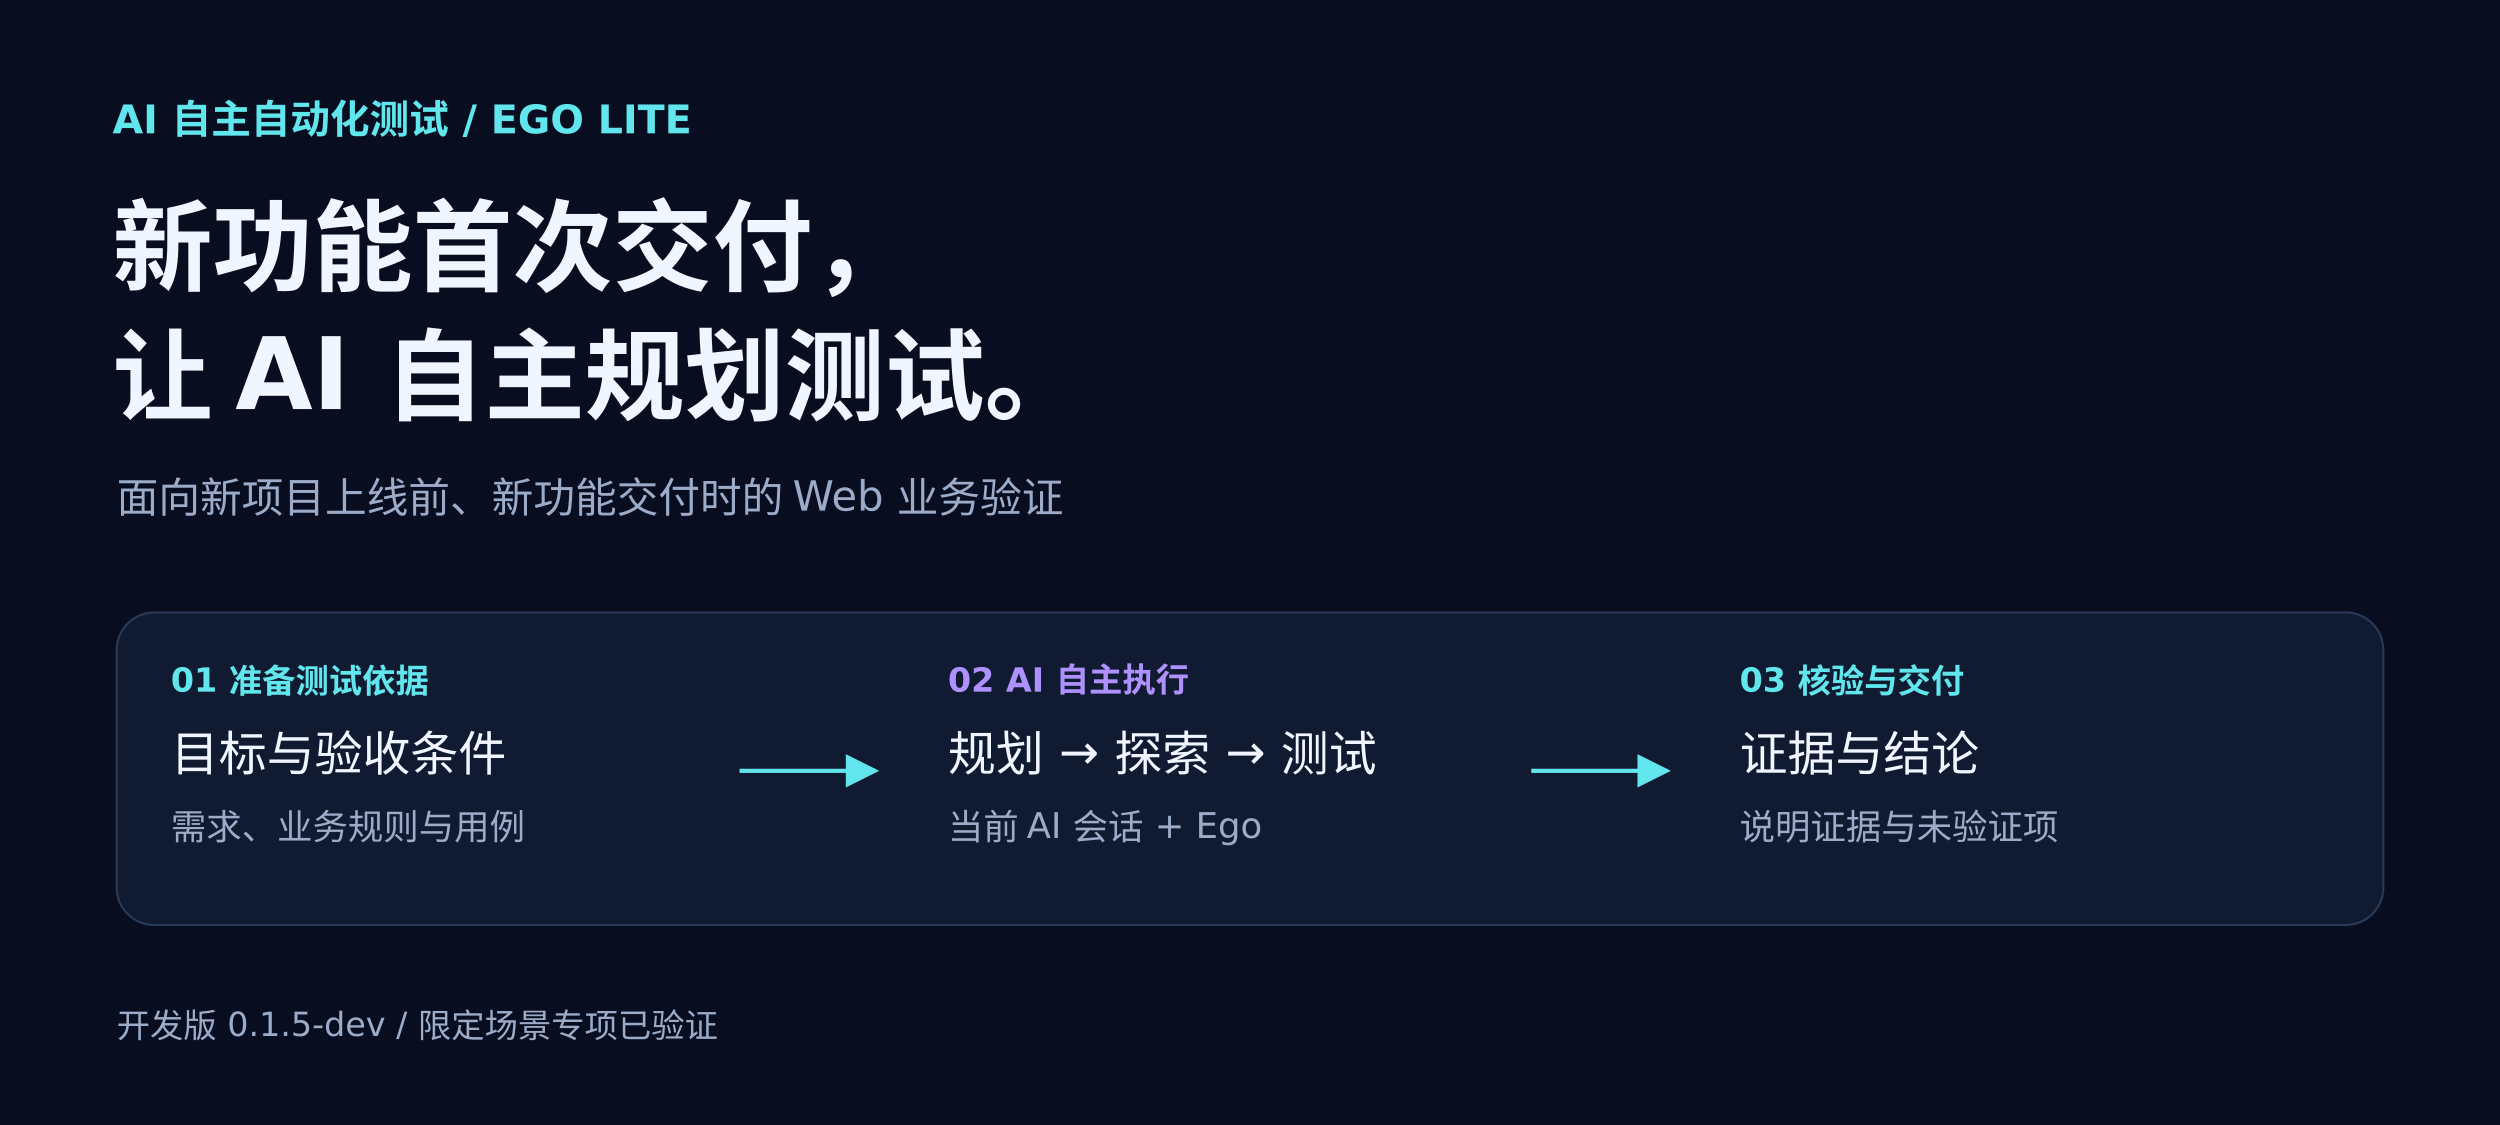
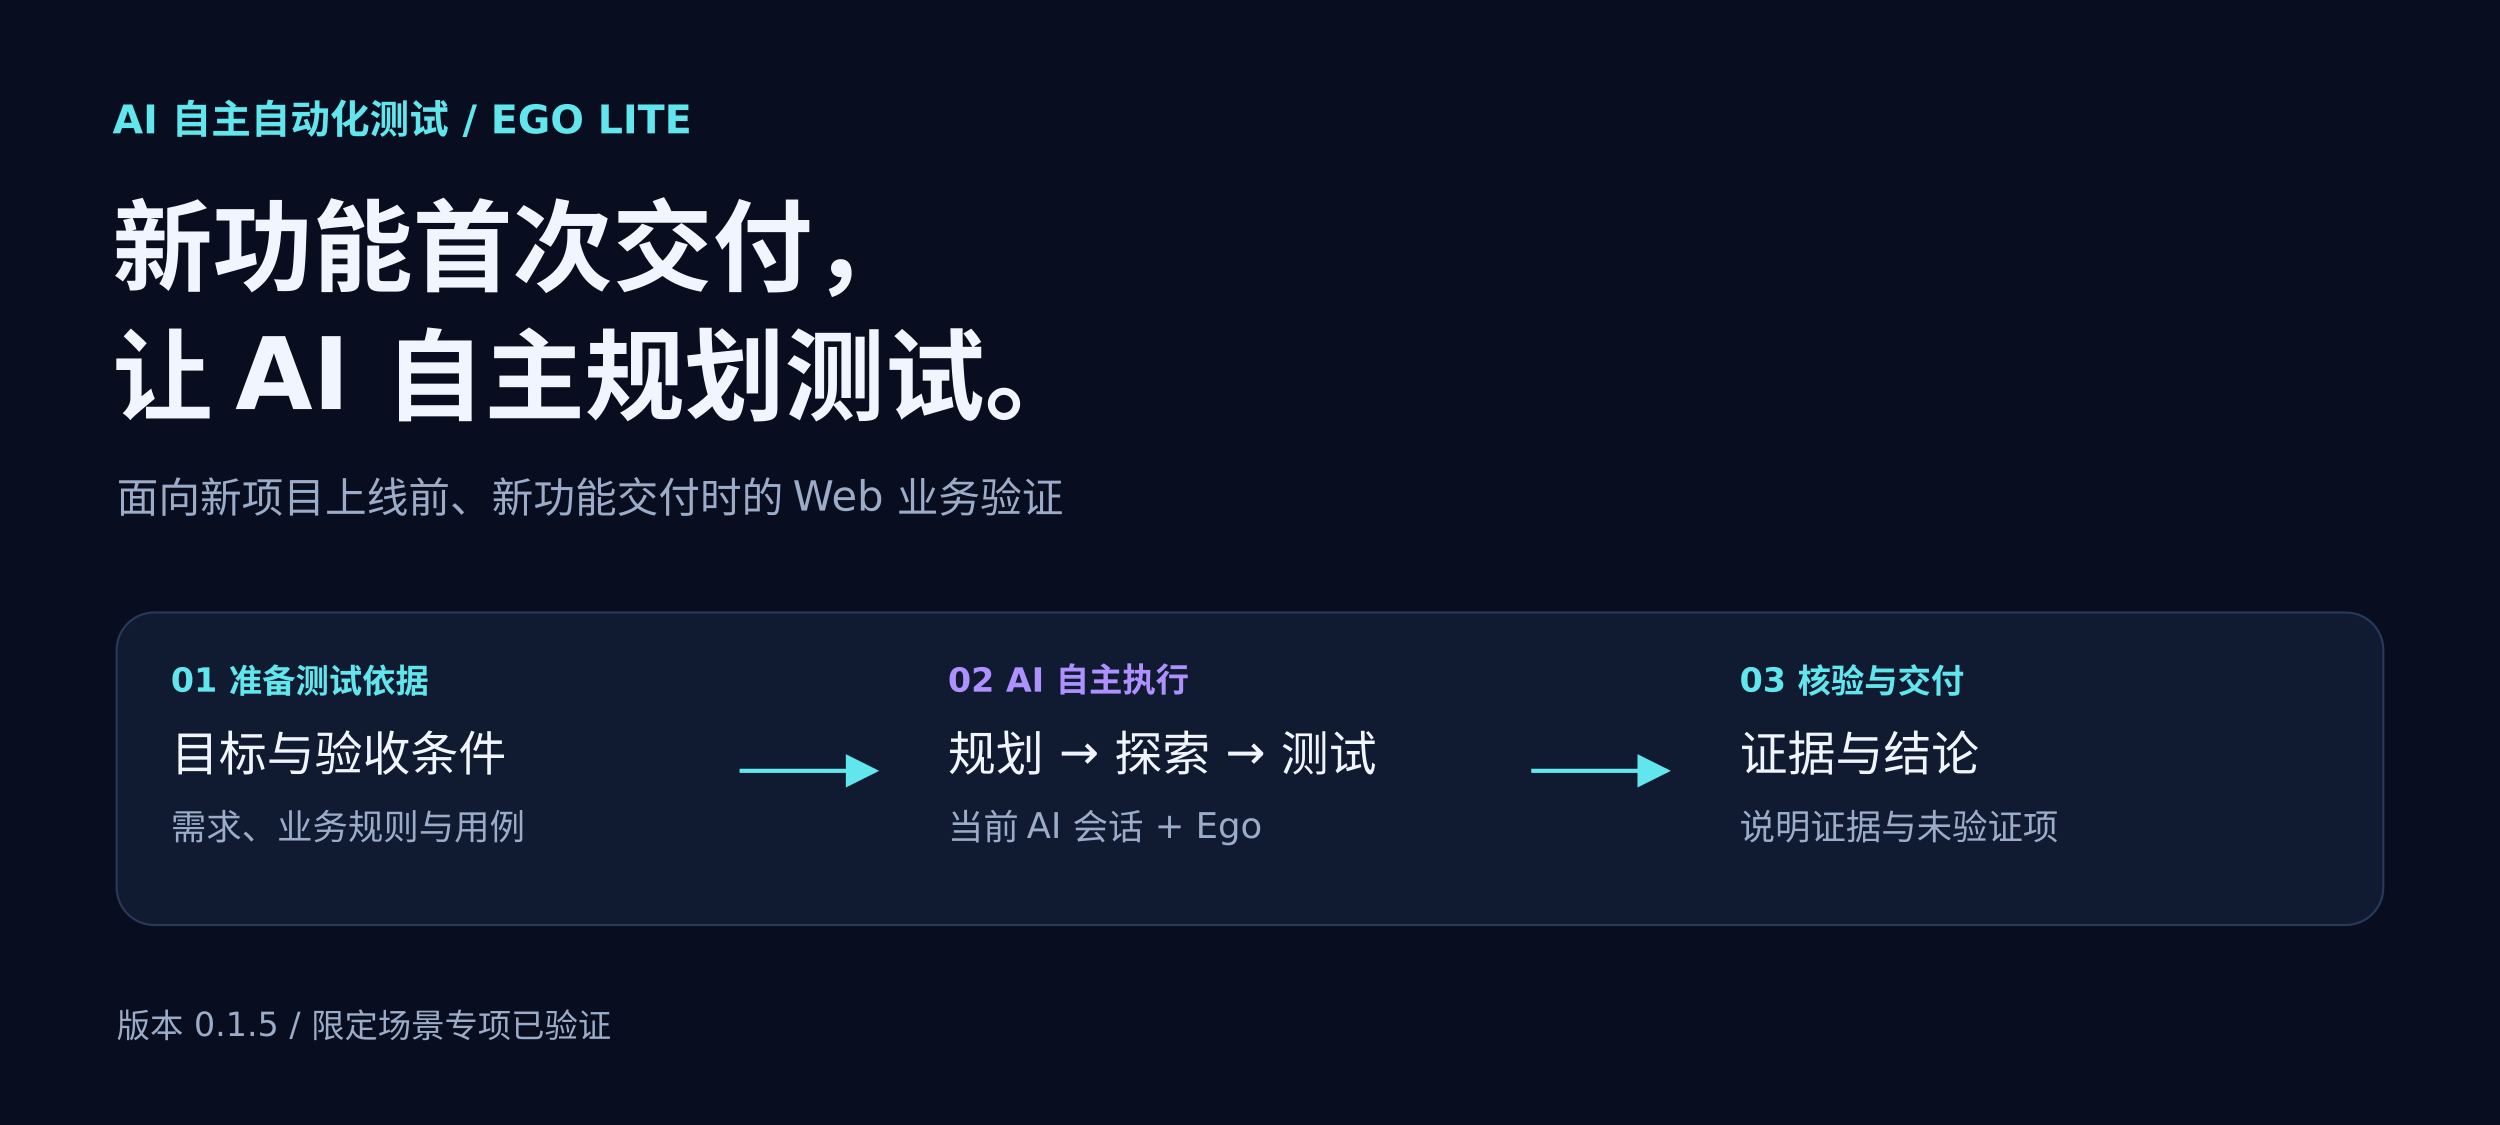
<svg xmlns="http://www.w3.org/2000/svg" width="1200" height="540" viewBox="0 0 1200 540" role="img" aria-label="AI 自主自动化测试 · Ego Lite">
  <defs>
    <linearGradient id="g">
      <stop stop-color="#61e6ed" />
      <stop offset="1" stop-color="#ae91ff" />
    </linearGradient>
    <marker id="arrow" markerWidth="8" markerHeight="8" refX="7" refY="4" orient="auto">
      <path d="M0,0 L8,4 L0,8" fill="#61e6ed" />
    </marker>
  </defs>
  <g font-family="DejaVu Sans, Noto Sans CJK SC, sans-serif">
    <rect x="0" y="0" width="1200" height="540" rx="0" fill="#080e20" stroke="#080e20" />
    <path d="M0,2 H1200" stroke="url(#g)" stroke-width="4" />
    <text x="54" y="64" font-size="19" fill="#61e6ed" font-weight="700">AI 自主自动化测试 / EGO LITE</text>
    <text x="54" y="136" font-size="48" fill="#f1f5ff" font-weight="700">新功能首次交付，</text>
    <text x="54" y="198" font-size="48" fill="#f1f5ff" font-weight="700">让 AI 自主规划测试。</text>
    <text x="56" y="246" font-size="20" fill="#9cacc8" font-weight="400">面向新项目上线前、新功能交付时的 Web 业务验证</text>
    <rect x="56" y="294" width="1088" height="150" rx="18" fill="#101b32" stroke="#293957" />
    <text x="82" y="332" font-size="16" fill="#61e6ed" font-weight="700">01  准备测试依据</text>
    <text x="82" y="370" font-size="23" fill="#f1f5ff" font-weight="400">目标与验收条件</text>
    <text x="82" y="403" font-size="17" fill="#9cacc8" font-weight="400">需求、业务规则与用例</text>
    <text x="455" y="332" font-size="16" fill="#ae91ff" font-weight="700">02  AI 自主执行</text>
    <text x="455" y="370" font-size="23" fill="#f1f5ff" font-weight="400">规划 → 探索 → 测试</text>
    <text x="455" y="403" font-size="17" fill="#9cacc8" font-weight="400">当前 AI 会话 + Ego</text>
    <text x="835" y="332" font-size="16" fill="#61e6ed" font-weight="700">03  核验与交付</text>
    <text x="835" y="370" font-size="23" fill="#f1f5ff" font-weight="400">证据与结论</text>
    <text x="835" y="403" font-size="17" fill="#9cacc8" font-weight="400">说明证据与未验证项</text>
    <path d="M355,370 L420,370" stroke="#61e6ed" stroke-width="2" fill="none" marker-end="url(#arrow)" />
    <path d="M735,370 L800,370" stroke="#61e6ed" stroke-width="2" fill="none" marker-end="url(#arrow)" />
-     <text x="56" y="498" font-size="16" fill="#9cacc8" font-weight="400">开发版 0.1.5-dev  /  限定场景专项已验证</text>
+     <text x="56" y="498" font-size="16" fill="#9cacc8" font-weight="400">版本 0.1.5  /  限定场景专项已验证</text>
  </g>
</svg>
